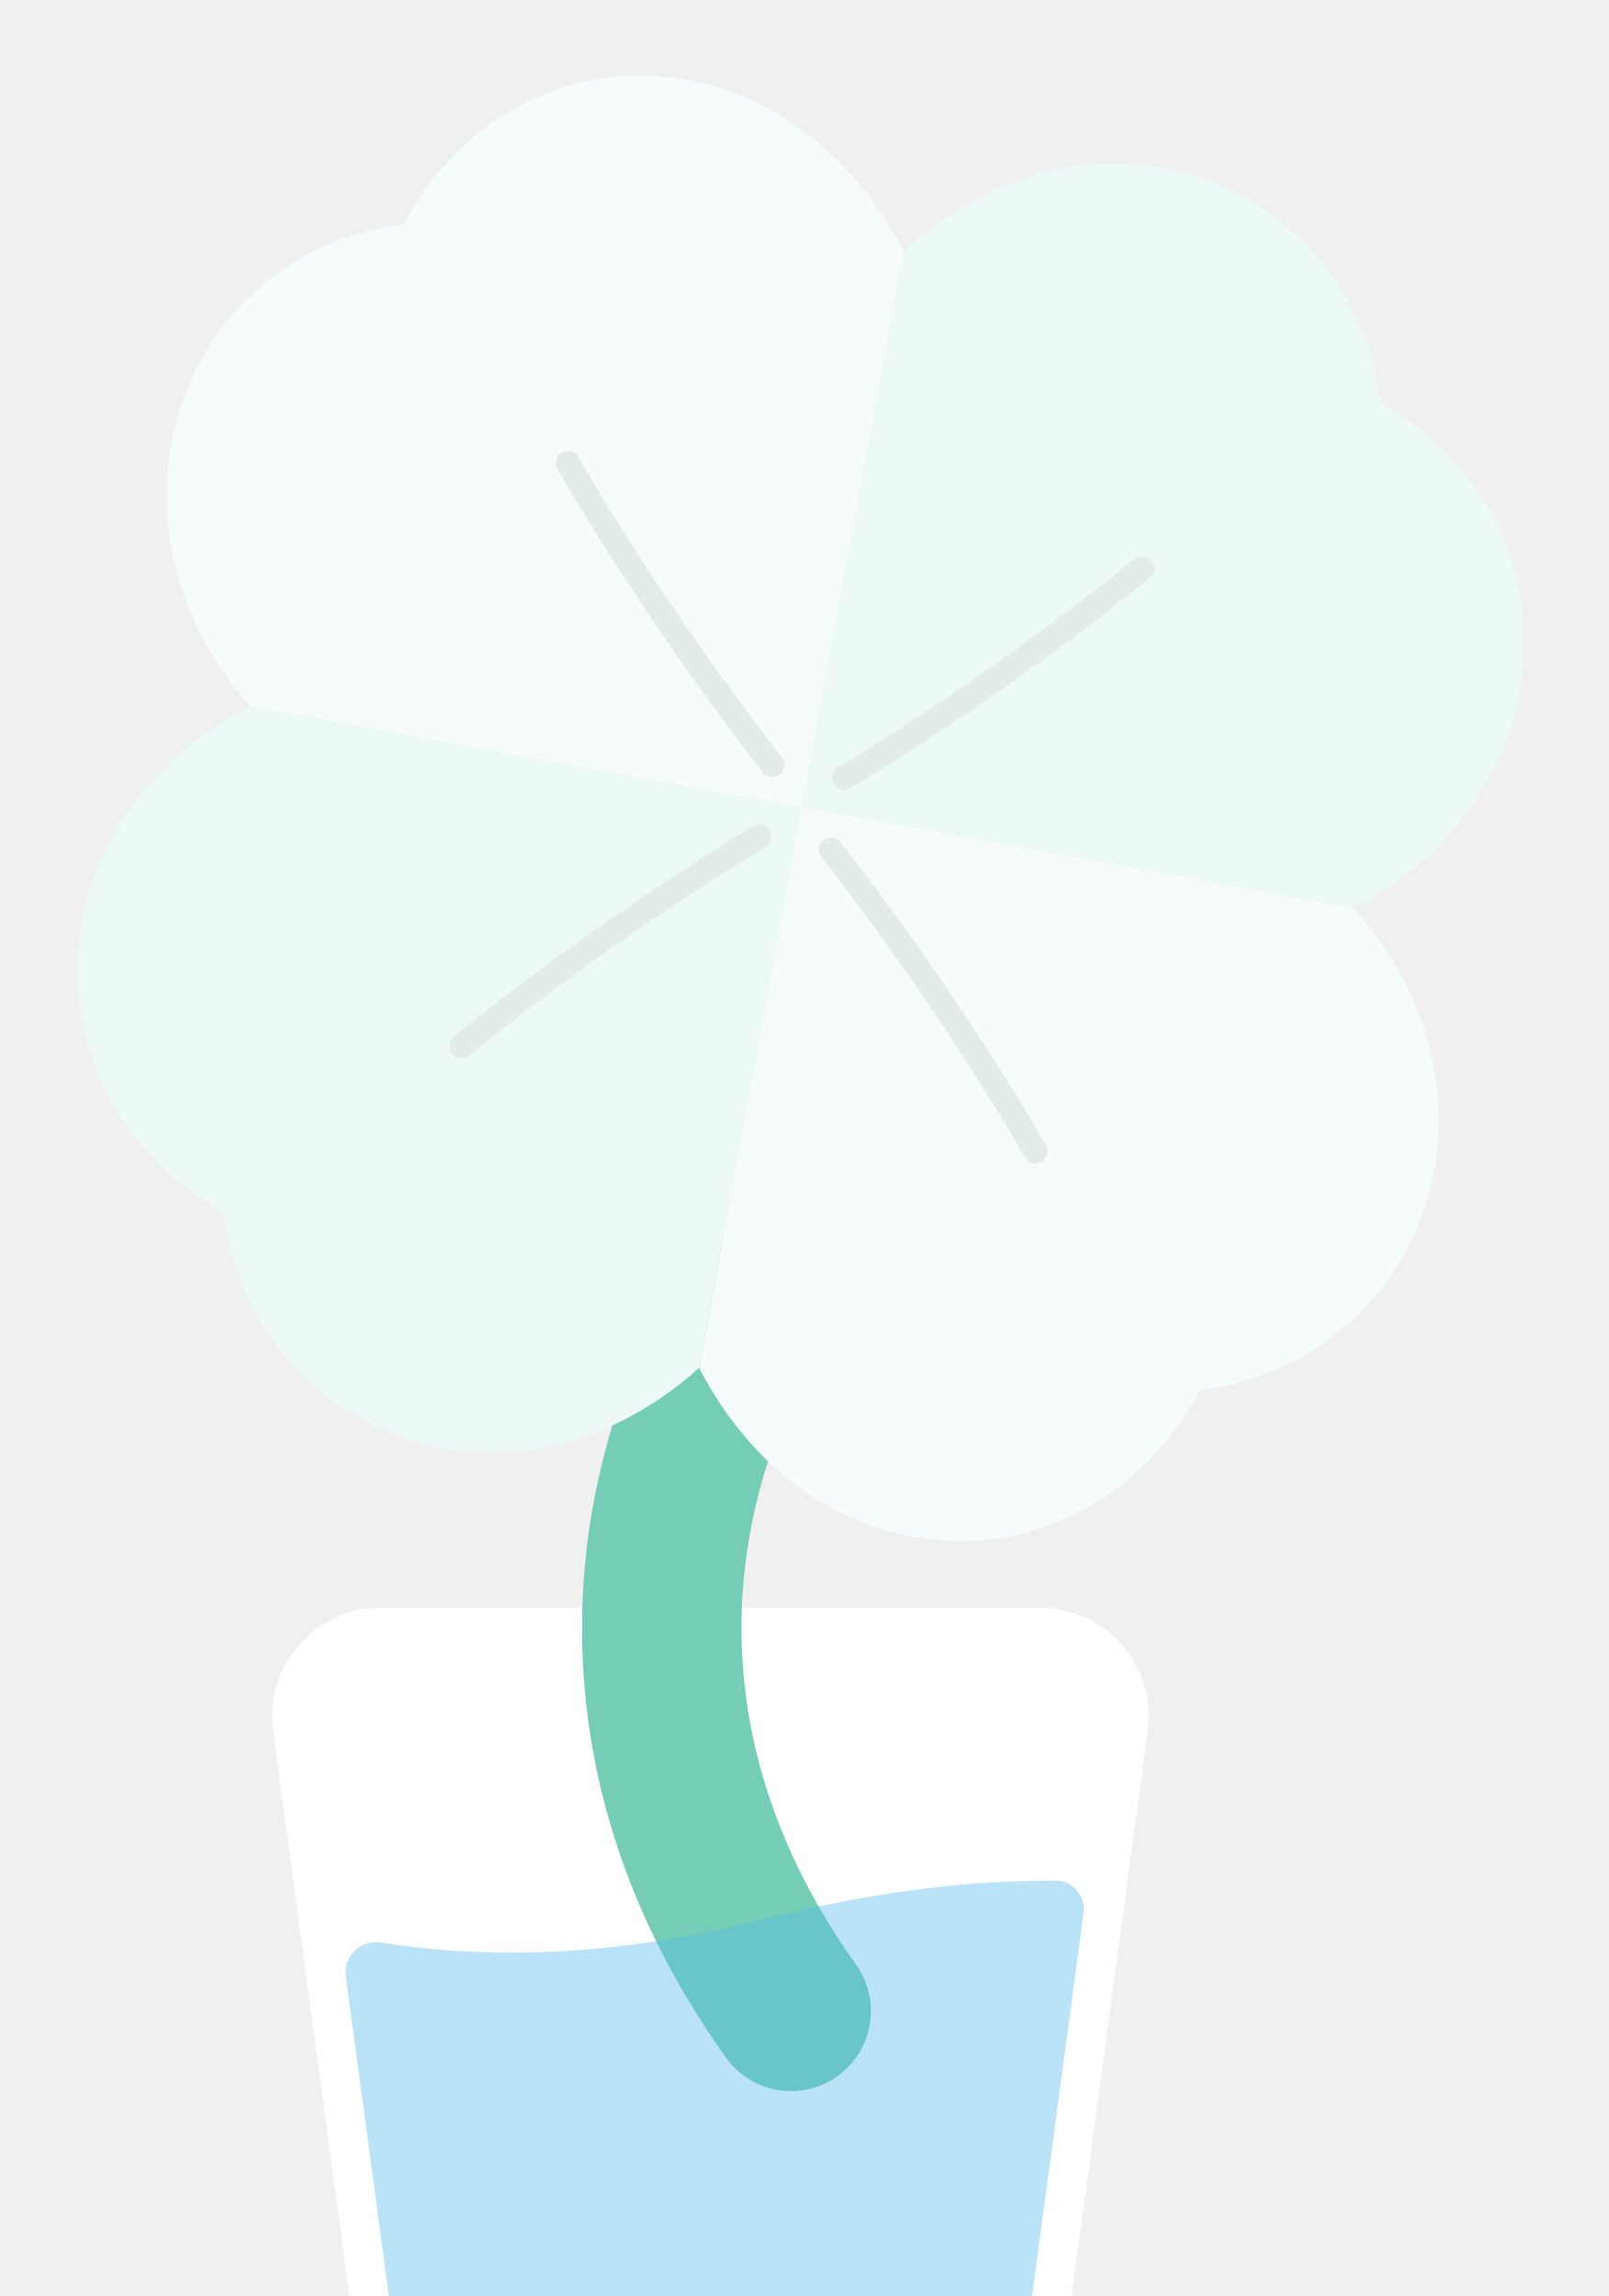
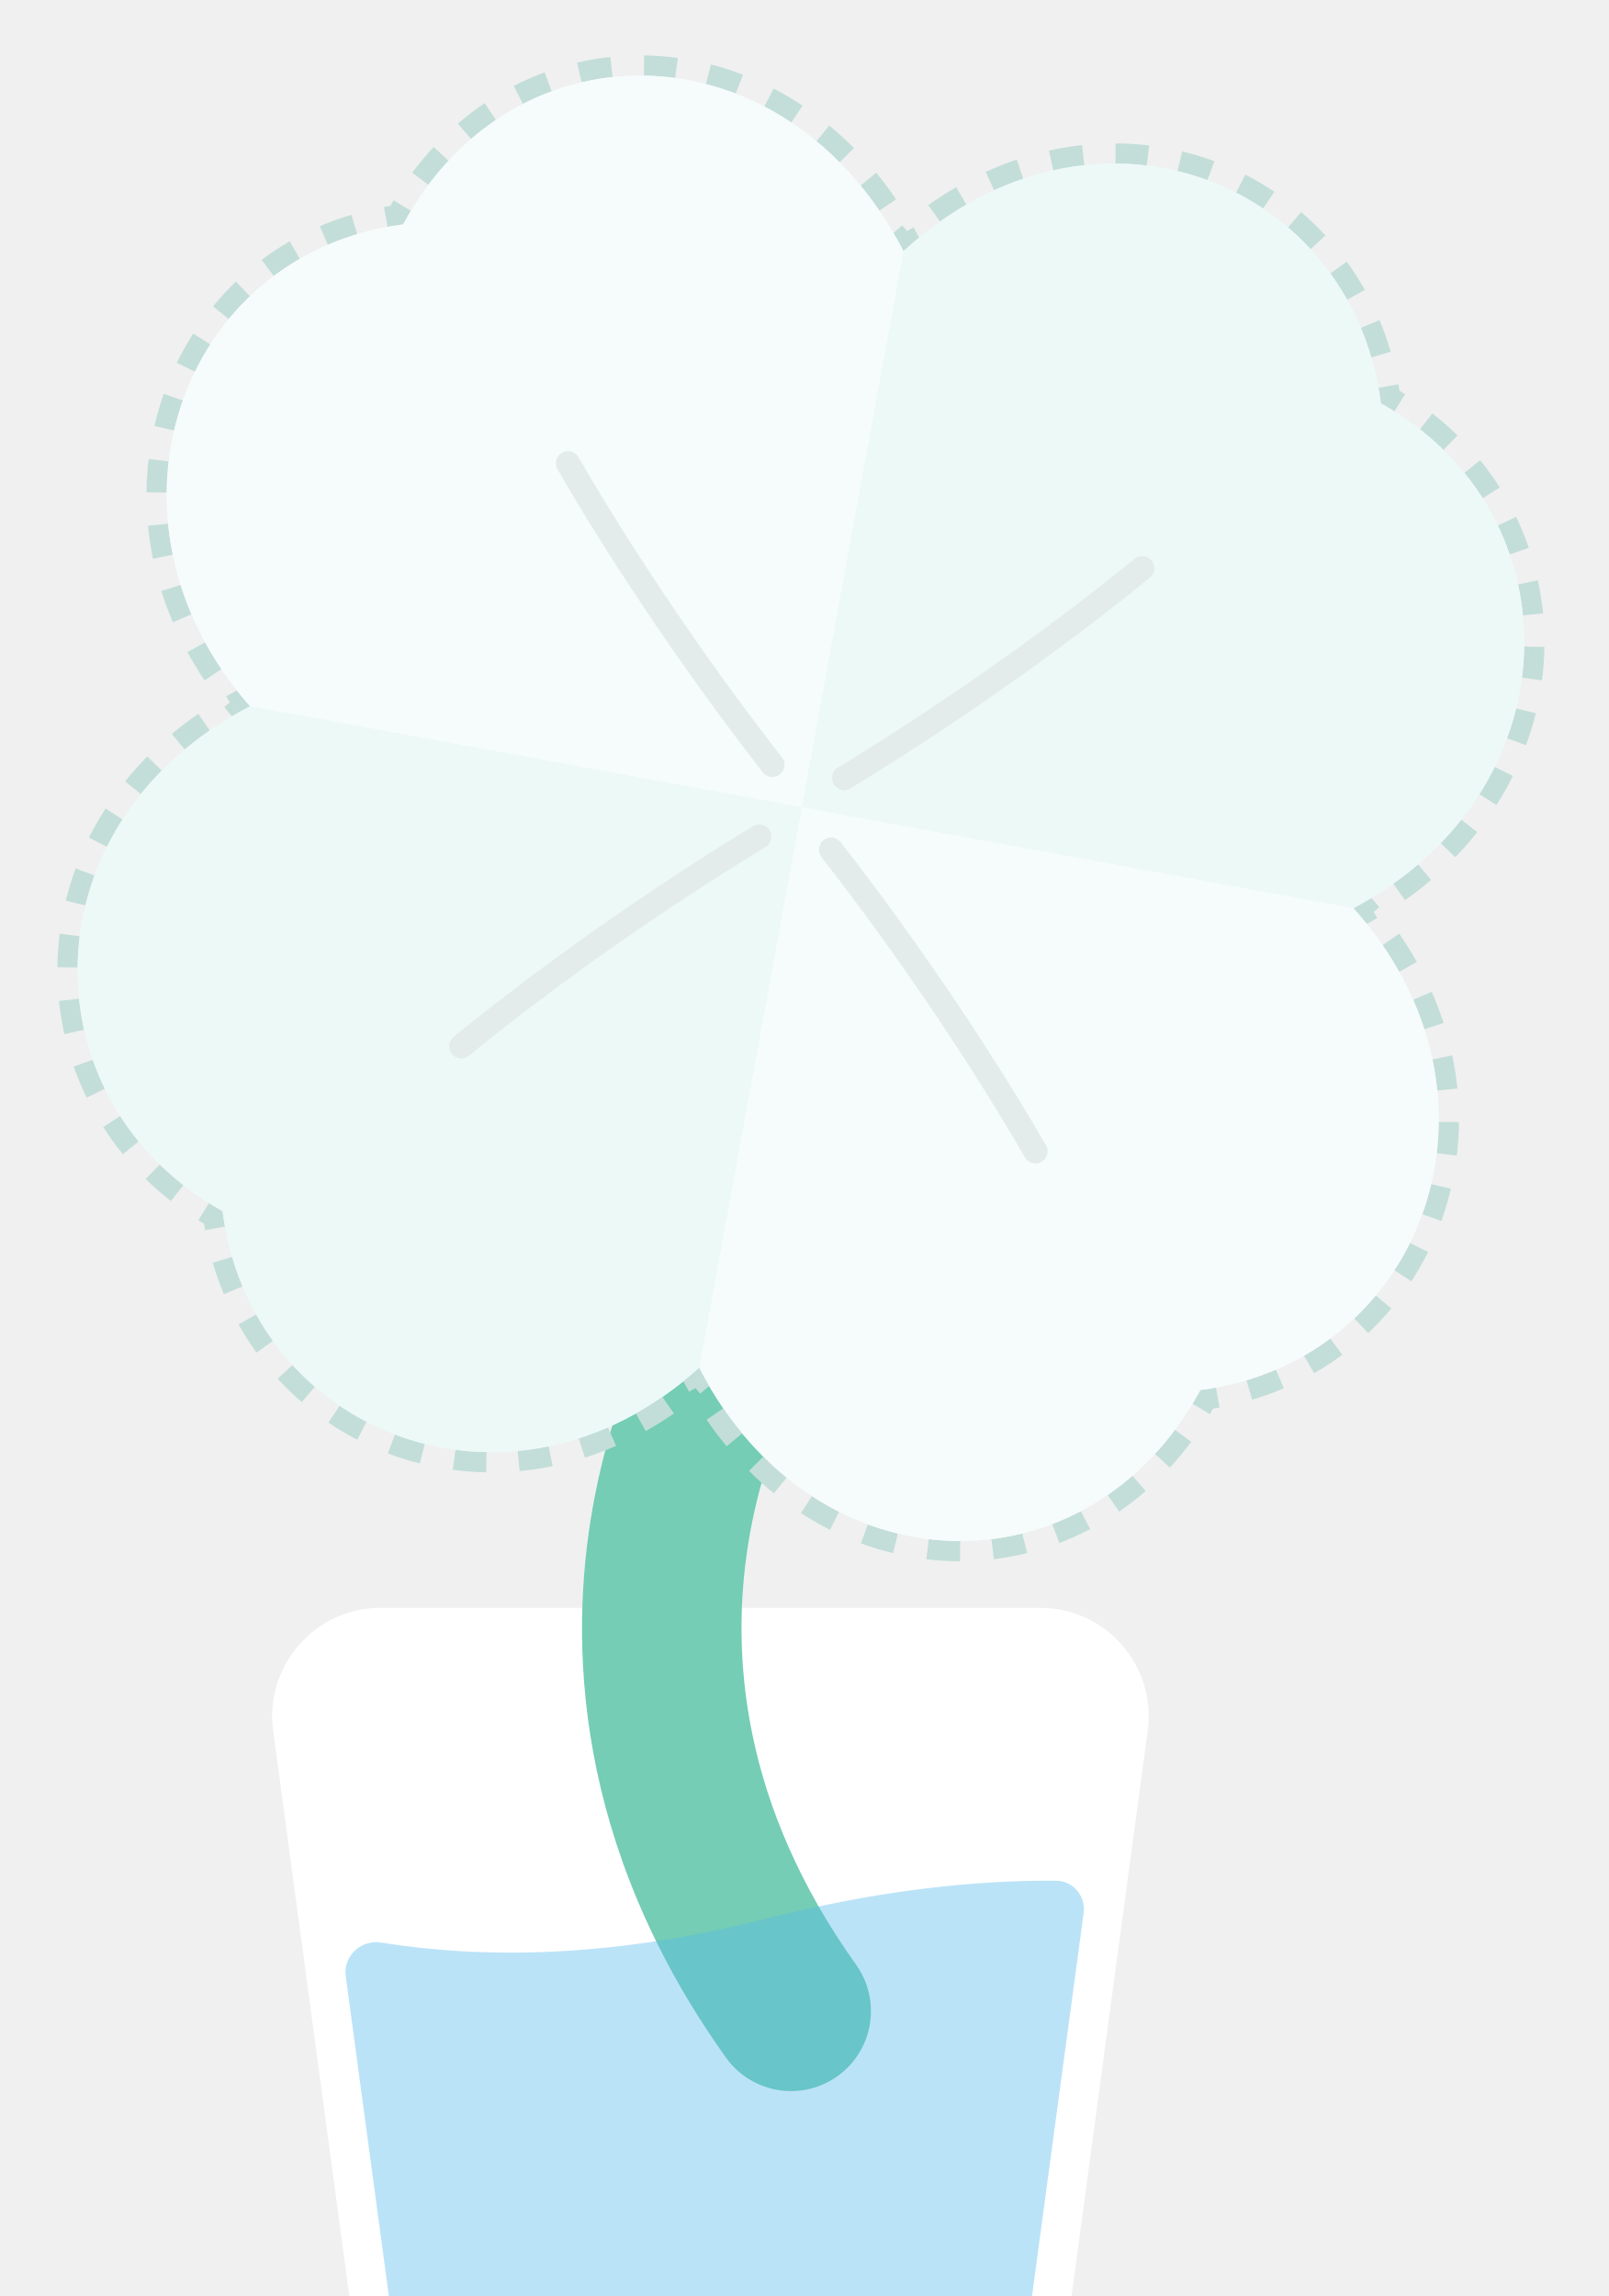
<svg xmlns="http://www.w3.org/2000/svg" width="199" height="284" viewBox="0 0 199 284" fill="none">
  <path d="M141.967 214.083C143.051 206.037 136.794 198.88 128.675 198.88H47.082C38.963 198.88 32.706 206.037 33.79 214.083L44.929 296.743C45.825 303.398 51.506 308.364 58.221 308.364H117.536C124.251 308.364 129.931 303.398 130.828 296.743L141.967 214.083Z" fill="white" />
  <path d="M95.471 258.369C98.171 259.033 101.139 258.563 103.585 256.816C108.034 253.643 109.062 247.462 105.889 243.013C77.749 203.582 100.046 169.027 101.013 167.581C104.017 163.044 102.815 156.904 98.296 153.872C93.776 150.84 87.666 152.006 84.617 156.511C84.282 156.997 76.475 168.673 73.315 186.48C70.402 202.889 70.888 228.017 89.794 254.505C91.221 256.508 93.259 257.813 95.484 258.361L95.471 258.369Z" fill="#74CDB4" />
+   <mask id="path-3-outside-1_44_6863" maskUnits="userSpaceOnUse" x="-3.39" y="-3.48" width="205.164" height="206.771" fill="black">
+     <rect fill="white" x="-3.39" y="-3.48" width="205.164" height="206.771" />
+     <path d="M111.759 31.064C97.361 3.204 63.717 2.202 49.862 27.763C22.269 31.315 10.52 64.145 30.932 87.365C3.072 101.763 3.083 136.168 27.531 149.807C31.083 177.401 63.153 190.152 86.484 169.195C100.881 197.055 134.626 197.5 148.481 171.939C176.075 168.387 188.37 135.658 167.411 112.338C194.712 97.848 195.259 63.545 170.812 49.895C167.261 22.301 135.191 9.55 111.759 31.064Z" />
+   </mask>
+   <path d="M111.759 31.064C97.361 3.204 63.717 2.202 49.862 27.763C22.269 31.315 10.52 64.145 30.932 87.365C3.072 101.763 3.083 136.168 27.531 149.807C31.083 177.401 63.153 190.152 86.484 169.195C100.881 197.055 134.626 197.5 148.481 171.939C176.075 168.387 188.37 135.658 167.411 112.338C194.712 97.848 195.259 63.545 170.812 49.895C167.261 22.301 135.191 9.55 111.759 31.064Z" fill="#EDF9F7" />
+   <path d="M111.759 31.064L112.604 31.985L111.399 33.092L110.648 31.638L111.759 31.064ZM49.862 27.763L50.962 28.359L50.657 28.921L50.022 29.003L49.862 27.763ZM30.932 87.365L31.871 86.539L32.927 87.741L31.506 88.475L30.932 87.365ZM27.531 149.807L28.14 148.716L28.69 149.023L28.771 149.648L27.531 149.807ZM86.484 169.195L85.648 168.265L86.852 167.184L87.594 168.621L86.484 169.195ZM148.481 171.939L147.382 171.343L147.687 170.781L148.321 170.699L148.481 171.939ZM167.411 112.338L166.482 113.173L165.412 111.983L166.825 111.233L167.411 112.338ZM170.812 49.895L170.203 50.986L169.653 50.679L169.573 50.054L170.812 49.895ZM111.759 31.064L110.913 30.144C111.409 29.689 111.909 29.248 112.412 28.823L113.219 29.777L114.026 30.731C113.549 31.135 113.075 31.553 112.604 31.985L111.759 31.064ZM116.27 27.409L115.547 26.39C116.654 25.604 117.775 24.884 118.907 24.229L119.533 25.311L120.16 26.392C119.096 27.009 118.039 27.687 116.993 28.429L116.27 27.409ZM122.968 23.535L122.449 22.398C123.683 21.835 124.925 21.344 126.17 20.924L126.57 22.108L126.97 23.292C125.806 23.685 124.644 24.145 123.487 24.672L122.968 23.535ZM130.293 21.067L130.022 19.847C131.344 19.553 132.666 19.336 133.981 19.193L134.116 20.435L134.251 21.678C133.028 21.811 131.797 22.013 130.565 22.288L130.293 21.067ZM137.98 20.234L137.986 18.984C139.335 18.991 140.673 19.075 141.992 19.234L141.843 20.475L141.693 21.716C140.469 21.568 139.227 21.49 137.974 21.484L137.98 20.234ZM145.653 21.16L145.946 19.945C147.253 20.259 148.536 20.649 149.789 21.111L149.357 22.284L148.924 23.457C147.763 23.029 146.573 22.667 145.361 22.375L145.653 21.16ZM152.902 23.835L153.47 22.722C154.664 23.33 155.822 24.009 156.936 24.755L156.241 25.794L155.546 26.833C154.514 26.142 153.441 25.513 152.335 24.949L152.902 23.835ZM159.325 28.133L160.138 27.183C161.152 28.052 162.118 28.983 163.03 29.974L162.111 30.82L161.191 31.667C160.346 30.749 159.451 29.887 158.512 29.082L159.325 28.133ZM164.56 33.818L165.573 33.085C166.351 34.16 167.073 35.289 167.732 36.469L166.641 37.079L165.55 37.689C164.938 36.594 164.269 35.547 163.547 34.55L164.56 33.818ZM168.335 40.562L169.488 40.08C169.997 41.296 170.444 42.556 170.826 43.857L169.626 44.208L168.427 44.56C168.071 43.348 167.655 42.175 167.182 41.044L168.335 40.562ZM170.515 47.975L171.745 47.753C171.864 48.405 171.966 49.066 172.052 49.735L170.812 49.895L169.573 50.054C169.492 49.427 169.396 48.809 169.285 48.198L170.515 47.975ZM170.812 49.895L171.422 48.803C172.01 49.132 172.584 49.472 173.144 49.823L172.48 50.882L171.817 51.941C171.292 51.612 170.754 51.294 170.203 50.986L170.812 49.895ZM175.641 53.101L176.413 52.117C177.477 52.952 178.48 53.832 179.419 54.752L178.545 55.645L177.67 56.538C176.796 55.682 175.863 54.863 174.87 54.084L175.641 53.101ZM181.147 58.501L182.118 57.713C182.968 58.76 183.748 59.845 184.458 60.963L183.403 61.633L182.347 62.303C181.689 61.267 180.966 60.26 180.177 59.289L181.147 58.501ZM185.278 65.01L186.405 64.468C186.987 65.679 187.495 66.917 187.927 68.177L186.745 68.583L185.563 68.989C185.162 67.821 184.692 66.674 184.152 65.552L185.278 65.01ZM187.784 72.302L189.005 72.037C189.289 73.343 189.497 74.665 189.628 75.996L188.384 76.118L187.14 76.24C187.018 75.005 186.826 73.779 186.562 72.568L187.784 72.302ZM188.541 79.977L189.791 79.997C189.769 81.328 189.671 82.661 189.498 83.99L188.258 83.828L187.019 83.667C187.18 82.431 187.27 81.192 187.291 79.956L188.541 79.977ZM187.545 87.626L188.759 87.925C188.442 89.211 188.053 90.487 187.59 91.748L186.417 91.318L185.243 90.887C185.674 89.713 186.036 88.524 186.331 87.327L187.545 87.626ZM184.893 94.866L186.013 95.421C185.427 96.604 184.773 97.767 184.051 98.904L182.996 98.234L181.941 97.564C182.616 96.501 183.226 95.415 183.772 94.312L184.893 94.866ZM180.762 101.38L181.743 102.155C180.928 103.186 180.052 104.189 179.114 105.16L178.215 104.291L177.316 103.422C178.197 102.511 179.019 101.571 179.781 100.605L180.762 101.38ZM175.404 106.931L176.216 107.882C175.222 108.73 174.174 109.546 173.071 110.326L172.349 109.305L171.628 108.285C172.669 107.549 173.657 106.779 174.593 105.981L175.404 106.931ZM169.107 111.393L169.738 112.472C169.17 112.804 168.589 113.127 167.997 113.442L167.411 112.338L166.825 111.233C167.387 110.935 167.937 110.628 168.475 110.314L169.107 111.393ZM167.411 112.338L168.341 111.502C168.792 112.003 169.227 112.509 169.649 113.019L168.685 113.815L167.721 114.611C167.322 114.128 166.909 113.649 166.482 113.173L167.411 112.338ZM171.021 116.906L172.051 116.197C172.822 117.315 173.527 118.449 174.169 119.595L173.079 120.206L171.988 120.817C171.384 119.739 170.72 118.671 169.992 117.615L171.021 116.906ZM174.809 123.674L175.953 123.171C176.499 124.414 176.974 125.666 177.38 126.922L176.191 127.306L175.001 127.691C174.621 126.515 174.176 125.343 173.664 124.177L174.809 123.674ZM177.189 131.052L178.412 130.794C178.692 132.12 178.897 133.445 179.031 134.765L177.787 134.891L176.543 135.016C176.419 133.785 176.227 132.548 175.966 131.31L177.189 131.052ZM177.966 138.767L179.216 138.778C179.204 140.128 179.118 141.467 178.959 142.789L177.717 142.639L176.476 142.49C176.624 141.26 176.705 140.014 176.716 138.756L177.966 138.767ZM177.038 146.462L178.255 146.75C177.945 148.061 177.562 149.348 177.109 150.606L175.933 150.182L174.757 149.758C175.178 148.59 175.534 147.393 175.822 146.174L177.038 146.462ZM174.411 153.752L175.53 154.307C174.933 155.511 174.266 156.679 173.534 157.805L172.486 157.123L171.439 156.441C172.118 155.397 172.736 154.314 173.291 153.196L174.411 153.752ZM170.182 160.245L171.142 161.045C170.285 162.075 169.364 163.056 168.384 163.983L167.525 163.075L166.666 162.167C167.574 161.308 168.427 160.399 169.222 159.445L170.182 160.245ZM164.552 165.569L165.297 166.573C164.227 167.367 163.102 168.104 161.927 168.777L161.305 167.693L160.684 166.608C161.774 165.984 162.816 165.301 163.807 164.566L164.552 165.569ZM157.828 169.421L158.319 170.571C157.101 171.091 155.84 171.547 154.537 171.935L154.18 170.737L153.823 169.539C155.035 169.178 156.208 168.754 157.338 168.272L157.828 169.421ZM150.405 171.64L150.63 172.869C149.975 172.989 149.312 173.092 148.64 173.179L148.481 171.939L148.321 170.699C148.95 170.618 149.569 170.522 150.181 170.41L150.405 171.64ZM148.481 171.939L149.58 172.534C149.258 173.129 148.925 173.709 148.582 174.277L147.512 173.63L146.442 172.984C146.765 172.45 147.078 171.903 147.382 171.343L148.481 171.939ZM145.347 176.85L146.349 177.598C145.535 178.689 144.679 179.718 143.785 180.685L142.867 179.837L141.949 178.989C142.782 178.086 143.583 177.124 144.346 176.103L145.347 176.85ZM140.082 182.542L140.902 183.485C139.878 184.376 138.816 185.197 137.723 185.947L137.016 184.916L136.309 183.886C137.323 183.19 138.309 182.427 139.262 181.598L140.082 182.542ZM133.69 186.923L134.272 188.03C133.073 188.66 131.847 189.213 130.599 189.688L130.154 188.52L129.708 187.352C130.863 186.912 131.998 186.4 133.109 185.817L133.69 186.923ZM126.451 189.68L126.751 190.893C125.442 191.218 124.118 191.461 122.784 191.624L122.633 190.383L122.482 189.142C123.715 188.992 124.94 188.767 126.15 188.467L126.451 189.68ZM118.759 190.618L118.759 191.868C117.418 191.868 116.074 191.787 114.735 191.626L114.885 190.385L115.034 189.144C116.275 189.293 117.518 189.368 118.759 189.368L118.759 190.618ZM111.064 189.691L110.769 190.906C109.474 190.591 108.189 190.198 106.92 189.728L107.355 188.556L107.789 187.384C108.967 187.82 110.159 188.184 111.36 188.477L111.064 189.691ZM103.798 187.003L103.234 188.118C102.05 187.52 100.887 186.85 99.75 186.108L100.433 185.061L101.116 184.014C102.177 184.706 103.26 185.33 104.362 185.887L103.798 187.003ZM97.302 182.774L96.513 183.743C95.49 182.91 94.496 182.014 93.534 181.054L94.417 180.169L95.299 179.284C96.203 180.185 97.135 181.025 98.091 181.804L97.302 182.774ZM91.808 177.303L90.845 178.1C90.009 177.089 89.205 176.024 88.437 174.903L89.468 174.196L90.499 173.489C91.225 174.549 91.984 175.554 92.771 176.506L91.808 177.303ZM87.414 170.91L86.327 171.528C86.001 170.954 85.682 170.367 85.373 169.769L86.484 169.195L87.594 168.621C87.888 169.19 88.19 169.747 88.5 170.292L87.414 170.91ZM86.484 169.195L87.319 170.125C86.82 170.573 86.316 171.007 85.809 171.426L85.013 170.462L84.217 169.498C84.697 169.102 85.174 168.691 85.648 168.265L86.484 169.195ZM81.94 172.787L82.649 173.816C81.535 174.584 80.407 175.286 79.268 175.924L78.657 174.834L78.046 173.744C79.117 173.144 80.179 172.482 81.23 171.757L81.94 172.787ZM75.207 176.553L75.708 177.698C74.469 178.241 73.223 178.711 71.972 179.112L71.591 177.921L71.21 176.731C72.378 176.357 73.544 175.917 74.705 175.408L75.207 176.553ZM67.862 178.901L68.114 180.125C66.792 180.398 65.471 180.595 64.156 180.718L64.04 179.473L63.923 178.229C65.147 178.114 66.377 177.931 67.609 177.677L67.862 178.901ZM60.183 179.618L60.159 180.868C58.815 180.843 57.484 180.741 56.169 180.566L56.334 179.327L56.499 178.088C57.72 178.251 58.957 178.345 60.206 178.368L60.183 179.618ZM52.542 178.599L52.236 179.811C50.936 179.483 49.661 179.081 48.416 178.609L48.859 177.44L49.303 176.271C50.458 176.71 51.641 177.083 52.847 177.387L52.542 178.599ZM45.336 175.863L44.76 176.972C43.574 176.357 42.424 175.672 41.318 174.922L42.019 173.887L42.72 172.852C43.746 173.548 44.812 174.183 45.912 174.754L45.336 175.863ZM38.956 171.538L38.138 172.484C37.131 171.613 36.171 170.681 35.265 169.69L36.188 168.846L37.11 168.003C37.95 168.921 38.84 169.785 39.773 170.592L38.956 171.538ZM33.753 165.85L32.738 166.58C31.965 165.506 31.247 164.379 30.591 163.202L31.683 162.593L32.775 161.985C33.384 163.077 34.05 164.123 34.767 165.12L33.753 165.85ZM29.998 159.118L28.844 159.599C28.338 158.384 27.893 157.127 27.513 155.83L28.713 155.479L29.913 155.128C30.267 156.337 30.681 157.507 31.152 158.637L29.998 159.118ZM27.827 151.722L26.597 151.944C26.479 151.294 26.377 150.634 26.291 149.967L27.531 149.807L28.771 149.648C28.851 150.273 28.947 150.89 29.057 151.499L27.827 151.722ZM27.531 149.807L26.922 150.899C26.332 150.57 25.756 150.229 25.194 149.877L25.857 148.817L26.52 147.758C27.047 148.088 27.587 148.407 28.14 148.716L27.531 149.807ZM22.683 146.593L21.912 147.578C20.844 146.742 19.837 145.861 18.892 144.939L19.765 144.045L20.637 143.15C21.517 144.008 22.456 144.829 23.453 145.609L22.683 146.593ZM17.145 141.186L16.177 141.977C15.321 140.93 14.534 139.844 13.816 138.726L14.868 138.051L15.92 137.376C16.586 138.414 17.317 139.422 18.112 140.395L17.145 141.186ZM12.968 134.673L11.844 135.221C11.253 134.01 10.736 132.771 10.293 131.51L11.473 131.096L12.652 130.682C13.063 131.852 13.542 133.001 14.091 134.124L12.968 134.673ZM10.405 127.371L9.186 127.644C8.892 126.335 8.675 125.01 8.535 123.676L9.778 123.546L11.021 123.415C11.151 124.653 11.352 125.882 11.625 127.097L10.405 127.371ZM9.597 119.674L8.347 119.66C8.362 118.324 8.454 116.985 8.623 115.65L9.863 115.807L11.103 115.964C10.946 117.204 10.861 118.447 10.847 119.688L9.597 119.674ZM10.569 111.995L9.354 111.698C9.67 110.406 10.061 109.123 10.526 107.857L11.699 108.289L12.873 108.72C12.44 109.898 12.076 111.09 11.783 112.292L10.569 111.995ZM13.237 104.731L12.118 104.173C12.71 102.987 13.372 101.822 14.105 100.684L15.156 101.36L16.207 102.036C15.524 103.099 14.906 104.185 14.355 105.29L13.237 104.731ZM17.419 98.219L16.445 97.436C17.27 96.409 18.159 95.41 19.111 94.444L20.001 95.321L20.892 96.199C19.998 97.105 19.166 98.041 18.394 99.002L17.419 98.219ZM22.85 92.701L22.048 91.741C23.054 90.901 24.116 90.094 25.233 89.323L25.943 90.352L26.653 91.38C25.598 92.108 24.597 92.869 23.651 93.66L22.85 92.701ZM29.22 88.294L28.601 87.209C29.174 86.882 29.76 86.563 30.358 86.254L30.932 87.365L31.506 88.475C30.938 88.769 30.382 89.07 29.839 89.38L29.22 88.294ZM30.932 87.365L29.993 88.19C29.55 87.686 29.121 87.177 28.707 86.664L29.68 85.879L30.652 85.093C31.044 85.579 31.451 86.061 31.871 86.539L30.932 87.365ZM27.386 82.771L26.348 83.469C25.594 82.347 24.904 81.21 24.276 80.061L25.373 79.461L26.47 78.862C27.061 79.944 27.711 81.015 28.423 82.074L27.386 82.771ZM23.684 75.988L22.535 76.48C22.004 75.237 21.541 73.987 21.147 72.731L22.339 72.356L23.532 71.981C23.901 73.157 24.335 74.33 24.834 75.496L23.684 75.988ZM21.369 68.615L20.145 68.867C19.874 67.546 19.675 66.225 19.547 64.91L20.791 64.788L22.035 64.667C22.155 65.895 22.341 67.129 22.594 68.364L21.369 68.615ZM20.62 60.925L19.37 60.913C19.383 59.569 19.469 58.236 19.625 56.919L20.866 57.066L22.108 57.213C21.962 58.44 21.882 59.683 21.87 60.937L20.62 60.925ZM21.532 53.255L20.315 52.971C20.619 51.664 20.994 50.38 21.439 49.125L22.617 49.542L23.795 49.959C23.382 51.126 23.033 52.321 22.75 53.538L21.532 53.255ZM24.113 45.976L22.99 45.428C23.578 44.224 24.234 43.055 24.956 41.929L26.008 42.604L27.06 43.279C26.391 44.323 25.782 45.407 25.236 46.525L24.113 45.976ZM28.283 39.477L27.318 38.683C28.166 37.651 29.077 36.667 30.049 35.737L30.913 36.641L31.777 37.544C30.878 38.404 30.035 39.315 29.249 40.271L28.283 39.477ZM33.862 34.139L33.113 33.139C34.176 32.342 35.294 31.603 36.465 30.928L37.089 32.011L37.714 33.093C36.63 33.718 35.596 34.402 34.612 35.14L33.862 34.139ZM40.55 30.279L40.057 29.13C41.269 28.61 42.526 28.154 43.826 27.765L44.184 28.963L44.542 30.16C43.333 30.522 42.166 30.946 41.042 31.428L40.55 30.279ZM47.945 28.062L47.72 26.832C48.372 26.713 49.033 26.61 49.703 26.524L49.862 27.763L50.022 29.003C49.396 29.084 48.778 29.18 48.169 29.291L47.945 28.062ZM49.862 27.763L48.764 27.168C49.086 26.574 49.418 25.993 49.761 25.426L50.83 26.073L51.9 26.72C51.578 27.253 51.265 27.799 50.962 28.359L49.862 27.763ZM52.996 22.858L51.995 22.109C52.811 21.019 53.668 19.992 54.563 19.028L55.479 19.878L56.395 20.729C55.561 21.628 54.76 22.587 53.996 23.607L52.996 22.858ZM58.271 17.186L57.455 16.239C58.484 15.353 59.55 14.539 60.647 13.796L61.347 14.832L62.048 15.867C61.031 16.555 60.043 17.31 59.087 18.134L58.271 17.186ZM64.685 12.853L64.114 11.741C65.318 11.122 66.55 10.581 67.803 10.12L68.235 11.293L68.667 12.466C67.509 12.892 66.371 13.392 65.257 13.964L64.685 12.853ZM71.948 10.179L71.663 8.962C72.975 8.655 74.302 8.43 75.638 8.286L75.771 9.529L75.905 10.772C74.67 10.905 73.445 11.113 72.233 11.396L71.948 10.179ZM79.644 9.352L79.663 8.102C81.002 8.122 82.343 8.223 83.68 8.405L83.511 9.643L83.343 10.882C82.105 10.714 80.864 10.62 79.626 10.602L79.644 9.352ZM87.318 10.393L87.631 9.182C88.919 9.515 90.196 9.925 91.458 10.411L91.008 11.578L90.558 12.744C89.386 12.292 88.2 11.912 87.005 11.603L87.318 10.393ZM94.542 13.173L95.119 12.064C96.293 12.675 97.448 13.356 98.576 14.108L97.884 15.148L97.191 16.189C96.136 15.487 95.06 14.851 93.965 14.282L94.542 13.173ZM100.992 17.46L101.788 16.497C102.803 17.335 103.79 18.237 104.745 19.2L103.858 20.08L102.97 20.96C102.072 20.055 101.146 19.209 100.195 18.423L100.992 17.46ZM106.452 22.956L107.418 22.162C108.249 23.174 109.049 24.24 109.814 25.36L108.782 26.065L107.75 26.77C107.026 25.71 106.27 24.703 105.486 23.749L106.452 22.956ZM110.83 29.351L111.917 28.733C112.243 29.307 112.56 29.893 112.869 30.491L111.759 31.064L110.648 31.638C110.354 31.07 110.053 30.513 109.743 29.968L110.83 29.351ZM111.759 31.064L113.449 32.906L111.04 35.119L109.538 32.212L111.759 31.064ZM49.862 27.763L52.06 28.955L51.451 30.079L50.182 30.243L49.862 27.763ZM30.932 87.365L32.81 85.714L34.922 88.117L32.08 89.585L30.932 87.365ZM27.531 149.807L28.749 147.624L29.849 148.238L30.01 149.488L27.531 149.807ZM86.484 169.195L84.813 167.335L87.219 165.173L88.704 168.047L86.484 169.195ZM148.481 171.939L146.283 170.747L146.893 169.623L148.162 169.459L148.481 171.939ZM167.411 112.338L165.552 114.009L163.413 111.629L166.239 110.129L167.411 112.338ZM170.812 49.895L169.594 52.078L168.494 51.463L168.333 50.214L170.812 49.895ZM111.759 31.064L110.068 29.223C110.576 28.757 111.088 28.305 111.605 27.868L113.219 29.777L114.834 31.686C114.37 32.078 113.908 32.485 113.449 32.906L111.759 31.064ZM116.27 27.409L114.824 25.37C115.962 24.563 117.115 23.822 118.28 23.147L119.533 25.311L120.787 27.474C119.756 28.071 118.731 28.729 117.716 29.448L116.27 27.409ZM122.968 23.535L121.93 21.261C123.203 20.68 124.484 20.174 125.77 19.739L126.57 22.108L127.37 24.477C126.246 24.856 125.124 25.299 124.006 25.81L122.968 23.535ZM130.293 21.067L129.751 18.627C131.118 18.323 132.484 18.098 133.846 17.95L134.116 20.435L134.386 22.921C133.209 23.049 132.024 23.244 130.836 23.508L130.293 21.067ZM137.98 20.234L137.992 17.734C139.389 17.741 140.774 17.828 142.142 17.992L141.843 20.475L141.544 22.957C140.367 22.815 139.174 22.74 137.968 22.734L137.98 20.234ZM145.653 21.16L146.238 18.729C147.593 19.055 148.923 19.46 150.222 19.939L149.357 22.284L148.491 24.63C147.376 24.218 146.233 23.871 145.068 23.59L145.653 21.16ZM152.902 23.835L154.038 21.608C155.276 22.239 156.476 22.943 157.631 23.716L156.241 25.794L154.851 27.872C153.86 27.208 152.83 26.604 151.767 26.063L152.902 23.835ZM159.325 28.133L160.951 26.234C162.002 27.134 163.004 28.1 163.95 29.127L162.111 30.82L160.272 32.514C159.46 31.632 158.601 30.804 157.699 30.032L159.325 28.133ZM164.56 33.818L166.586 32.352C167.392 33.467 168.14 34.637 168.823 35.858L166.641 37.079L164.459 38.299C163.871 37.247 163.228 36.241 162.535 35.283L164.56 33.818ZM168.335 40.562L170.642 39.597C171.168 40.857 171.631 42.16 172.025 43.505L169.626 44.208L167.227 44.912C166.885 43.744 166.483 42.614 166.028 41.526L168.335 40.562ZM170.515 47.975L172.975 47.53C173.097 48.203 173.203 48.886 173.292 49.576L170.812 49.895L168.333 50.214C168.255 49.608 168.162 49.01 168.056 48.421L170.515 47.975ZM170.812 49.895L172.031 47.712C172.637 48.05 173.23 48.401 173.808 48.764L172.48 50.882L171.153 53C170.646 52.683 170.127 52.375 169.594 52.078L170.812 49.895ZM175.641 53.101L177.184 51.133C178.285 51.996 179.322 52.907 180.294 53.859L178.545 55.645L176.795 57.431C175.954 56.608 175.056 55.818 174.099 55.068L175.641 53.101ZM181.147 58.501L183.088 56.925C183.969 58.01 184.777 59.135 185.513 60.293L183.403 61.633L181.292 62.974C180.66 61.978 179.965 61.011 179.206 60.077L181.147 58.501ZM185.278 65.01L187.531 63.926C188.135 65.181 188.661 66.465 189.11 67.771L186.745 68.583L184.381 69.395C183.996 68.273 183.544 67.171 183.025 66.094L185.278 65.01ZM187.784 72.302L190.227 71.772C190.521 73.125 190.736 74.495 190.872 75.873L188.384 76.118L185.896 76.363C185.779 75.176 185.594 73.997 185.341 72.833L187.784 72.302ZM188.541 79.977L191.04 80.018C191.018 81.396 190.917 82.776 190.737 84.151L188.258 83.828L185.779 83.505C185.934 82.316 186.021 81.124 186.041 79.935L188.541 79.977ZM187.545 87.626L189.972 88.223C189.645 89.554 189.242 90.875 188.764 92.178L186.417 91.318L184.07 90.457C184.485 89.326 184.834 88.181 185.117 87.028L187.545 87.626ZM184.893 94.866L187.133 95.975C186.528 97.198 185.852 98.399 185.107 99.574L182.996 98.234L180.886 96.894C181.537 95.868 182.125 94.821 182.652 93.757L184.893 94.866ZM180.762 101.38L182.724 102.93C181.883 103.994 180.979 105.028 180.012 106.029L178.215 104.291L176.418 102.553C177.27 101.672 178.064 100.763 178.801 99.831L180.762 101.38ZM175.404 106.931L177.028 108.832C176.005 109.706 174.926 110.545 173.793 111.347L172.349 109.305L170.906 107.264C171.917 106.55 172.875 105.804 173.781 105.03L175.404 106.931ZM169.107 111.393L170.369 113.551C169.786 113.892 169.191 114.224 168.583 114.546L167.411 112.338L166.239 110.129C166.786 109.839 167.321 109.541 167.844 109.235L169.107 111.393ZM167.411 112.338L169.271 110.666C169.733 111.181 170.18 111.7 170.612 112.223L168.685 113.815L166.757 115.407C166.37 114.938 165.968 114.472 165.552 114.009L167.411 112.338ZM171.021 116.906L173.08 115.488C173.873 116.638 174.599 117.804 175.26 118.984L173.079 120.206L170.898 121.428C170.313 120.385 169.669 119.349 168.963 118.325L171.021 116.906ZM174.809 123.674L177.098 122.669C177.661 123.95 178.151 125.241 178.569 126.538L176.191 127.306L173.812 128.075C173.445 126.94 173.015 125.807 172.52 124.679L174.809 123.674ZM177.189 131.052L179.635 130.536C179.924 131.905 180.137 133.275 180.274 134.64L177.787 134.891L175.3 135.142C175.18 133.955 174.995 132.763 174.743 131.569L177.189 131.052ZM177.966 138.767L180.466 138.789C180.454 140.185 180.364 141.57 180.2 142.938L177.717 142.639L175.235 142.341C175.378 141.157 175.456 139.956 175.466 138.745L177.966 138.767ZM177.038 146.462L179.471 147.037C179.151 148.394 178.754 149.727 178.285 151.029L175.933 150.182L173.581 149.335C173.986 148.211 174.328 147.06 174.605 145.887L177.038 146.462ZM174.411 153.752L176.65 154.863C176.031 156.11 175.34 157.32 174.581 158.486L172.486 157.123L170.391 155.759C171.044 154.756 171.638 153.715 172.171 152.64L174.411 153.752ZM170.182 160.245L172.103 161.845C171.214 162.913 170.259 163.93 169.243 164.891L167.525 163.075L165.807 161.259C166.679 160.434 167.498 159.561 168.261 158.645L170.182 160.245ZM164.552 165.569L166.042 167.577C164.932 168.4 163.767 169.164 162.548 169.862L161.305 167.693L160.063 165.523C161.11 164.924 162.11 164.268 163.062 163.562L164.552 165.569ZM157.828 169.421L158.809 171.721C157.548 172.259 156.242 172.731 154.894 173.133L154.18 170.737L153.466 168.341C154.633 167.993 155.761 167.585 156.848 167.122L157.828 169.421ZM150.405 171.64L150.854 174.099C150.178 174.223 149.493 174.329 148.8 174.418L148.481 171.939L148.162 169.459C148.768 169.381 149.367 169.288 149.956 169.18L150.405 171.64ZM148.481 171.939L150.679 173.13C150.347 173.741 150.005 174.339 149.652 174.923L147.512 173.63L145.372 172.338C145.685 171.821 145.988 171.291 146.283 170.747L148.481 171.939ZM145.347 176.85L147.35 178.346C146.51 179.471 145.627 180.534 144.704 181.533L142.867 179.837L141.03 178.141C141.834 177.27 142.607 176.342 143.344 175.355L145.347 176.85ZM140.082 182.542L141.722 184.429C140.662 185.35 139.563 186.2 138.431 186.977L137.016 184.916L135.601 182.855C136.576 182.186 137.524 181.453 138.442 180.655L140.082 182.542ZM133.69 186.923L134.854 189.136C133.611 189.789 132.338 190.363 131.044 190.856L130.154 188.52L129.263 186.184C130.371 185.762 131.461 185.271 132.527 184.71L133.69 186.923ZM126.451 189.68L127.052 192.107C125.694 192.443 124.319 192.696 122.935 192.864L122.633 190.383L122.331 187.901C123.513 187.757 124.688 187.541 125.849 187.253L126.451 189.68ZM118.759 190.618L118.759 193.118C117.368 193.118 115.974 193.034 114.585 192.867L114.885 190.385L115.184 187.903C116.375 188.046 117.568 188.118 118.759 188.118L118.759 190.618ZM111.064 189.691L110.473 192.12C109.131 191.794 107.8 191.387 106.486 190.9L107.355 188.556L108.223 186.212C109.356 186.631 110.502 186.981 111.655 187.262L111.064 189.691ZM103.798 187.003L102.67 189.234C101.445 188.615 100.242 187.922 99.067 187.155L100.433 185.061L101.799 182.967C102.821 183.634 103.865 184.236 104.926 184.772L103.798 187.003ZM97.302 182.774L95.724 184.712C94.668 183.853 93.643 182.928 92.651 181.939L94.417 180.169L96.182 178.399C97.056 179.271 97.957 180.083 98.881 180.835L97.302 182.774ZM91.808 177.303L89.882 178.896C89.022 177.857 88.195 176.761 87.406 175.61L89.468 174.196L91.529 172.782C92.235 173.811 92.971 174.787 93.734 175.709L91.808 177.303ZM87.414 170.91L85.241 172.146C84.906 171.557 84.58 170.956 84.263 170.343L86.484 169.195L88.704 168.047C88.991 168.602 89.285 169.144 89.587 169.674L87.414 170.91ZM86.484 169.195L88.154 171.055C87.642 171.515 87.126 171.96 86.605 172.39L85.013 170.462L83.421 168.535C83.888 168.149 84.352 167.749 84.813 167.335L86.484 169.195ZM81.94 172.787L83.359 174.845C82.213 175.635 81.052 176.358 79.879 177.015L78.657 174.834L77.435 172.653C78.471 172.072 79.501 171.431 80.521 170.728L81.94 172.787ZM75.207 176.553L76.21 178.843C74.932 179.403 73.645 179.889 72.354 180.302L71.591 177.921L70.829 175.54C71.956 175.18 73.082 174.755 74.203 174.263L75.207 176.553ZM67.862 178.901L68.367 181.35C67 181.631 65.634 181.835 64.273 181.962L64.04 179.473L63.807 176.984C64.985 176.874 66.169 176.698 67.357 176.453L67.862 178.901ZM60.183 179.618L60.136 182.118C58.745 182.092 57.365 181.987 56.004 181.805L56.334 179.327L56.664 176.849C57.838 177.005 59.028 177.096 60.23 177.118L60.183 179.618ZM52.542 178.599L51.93 181.023C50.584 180.683 49.262 180.267 47.972 179.777L48.859 177.44L49.746 175.103C50.857 175.524 51.994 175.882 53.153 176.175L52.542 178.599ZM45.336 175.863L44.184 178.082C42.955 177.444 41.764 176.734 40.616 175.957L42.019 173.887L43.422 171.818C44.407 172.486 45.431 173.096 46.488 173.644L45.336 175.863ZM38.956 171.538L37.321 173.429C36.277 172.527 35.282 171.561 34.343 170.534L36.188 168.846L38.032 167.159C38.839 168.042 39.694 168.872 40.59 169.647L38.956 171.538ZM33.753 165.85L31.724 167.311C30.922 166.197 30.179 165.029 29.5 163.81L31.683 162.593L33.867 161.376C34.452 162.427 35.092 163.432 35.782 164.389L33.753 165.85ZM29.998 159.118L27.691 160.08C27.167 158.823 26.706 157.523 26.314 156.182L28.713 155.479L31.112 154.777C31.453 155.942 31.853 157.069 32.306 158.156L29.998 159.118ZM27.827 151.722L25.367 152.167C25.245 151.495 25.14 150.815 25.051 150.127L27.531 149.807L30.01 149.488C30.088 150.093 30.181 150.689 30.287 151.276L27.827 151.722ZM27.531 149.807L26.313 151.991C25.705 151.651 25.111 151.3 24.53 150.937L25.857 148.817L27.183 146.698C27.692 147.017 28.214 147.326 28.749 147.624L27.531 149.807ZM22.683 146.593L21.142 148.563C20.038 147.699 18.997 146.788 18.019 145.834L19.765 144.045L21.51 142.255C22.357 143.081 23.261 143.872 24.223 144.624L22.683 146.593ZM17.145 141.186L15.209 142.768C14.323 141.684 13.508 140.56 12.764 139.401L14.868 138.051L16.972 136.701C17.612 137.699 18.315 138.668 19.08 139.604L17.145 141.186ZM12.968 134.673L10.721 135.77C10.108 134.514 9.572 133.23 9.114 131.924L11.473 131.096L13.832 130.268C14.226 131.392 14.687 132.496 15.214 133.576L12.968 134.673ZM10.405 127.371L7.966 127.918C7.662 126.561 7.437 125.188 7.292 123.806L9.778 123.546L12.264 123.285C12.389 124.474 12.583 125.656 12.845 126.823L10.405 127.371ZM9.597 119.674L7.098 119.646C7.113 118.262 7.208 116.875 7.383 115.493L9.863 115.807L12.343 116.121C12.192 117.314 12.111 118.509 12.097 119.702L9.597 119.674ZM10.569 111.995L8.14 111.401C8.467 110.063 8.871 108.736 9.353 107.426L11.699 108.289L14.046 109.151C13.629 110.285 13.28 111.433 12.997 112.588L10.569 111.995ZM13.237 104.731L11 103.614C11.612 102.388 12.296 101.184 13.053 100.008L15.156 101.36L17.259 102.712C16.599 103.737 16.005 104.784 15.473 105.848L13.237 104.731ZM17.419 98.219L15.47 96.653C16.322 95.593 17.239 94.562 18.221 93.566L20.001 95.321L21.782 97.076C20.918 97.952 20.114 98.857 19.369 99.784L17.419 98.219ZM22.85 92.701L21.247 90.782C22.282 89.917 23.374 89.086 24.523 88.294L25.943 90.352L27.363 92.409C26.339 93.116 25.369 93.854 24.452 94.619L22.85 92.701ZM29.22 88.294L27.981 86.123C28.57 85.787 29.171 85.461 29.784 85.144L30.932 87.365L32.08 89.585C31.527 89.871 30.986 90.165 30.458 90.466L29.22 88.294ZM30.932 87.365L29.054 89.015C28.6 88.498 28.16 87.976 27.735 87.449L29.68 85.879L31.625 84.308C32.006 84.78 32.401 85.249 32.81 85.714L30.932 87.365ZM27.386 82.771L25.311 84.166C24.536 83.013 23.825 81.843 23.179 80.66L25.373 79.461L27.567 78.263C28.139 79.31 28.77 80.349 29.46 81.376L27.386 82.771ZM23.684 75.988L21.386 76.971C20.838 75.691 20.361 74.401 19.954 73.106L22.339 72.356L24.724 71.606C25.081 72.743 25.5 73.877 25.983 75.005L23.684 75.988ZM21.369 68.615L18.92 69.118C18.641 67.754 18.436 66.39 18.303 65.031L20.791 64.788L23.279 64.545C23.395 65.73 23.574 66.921 23.818 68.113L21.369 68.615ZM20.62 60.925L18.121 60.901C18.134 59.512 18.222 58.133 18.384 56.772L20.866 57.066L23.349 57.36C23.209 58.542 23.132 59.74 23.12 60.948L20.62 60.925ZM21.532 53.255L19.097 52.689C19.412 51.336 19.8 50.007 20.26 48.708L22.617 49.542L24.974 50.377C24.576 51.499 24.24 52.649 23.968 53.82L21.532 53.255ZM24.113 45.976L21.866 44.879C22.475 43.632 23.155 42.422 23.904 41.255L26.008 42.604L28.113 43.954C27.469 44.957 26.884 45.998 26.359 47.073L24.113 45.976ZM28.283 39.477L26.352 37.889C27.232 36.819 28.177 35.799 29.184 34.834L30.913 36.641L32.641 38.447C31.779 39.272 30.969 40.147 30.215 41.065L28.283 39.477ZM33.862 34.139L32.363 32.139C33.466 31.312 34.626 30.546 35.84 29.845L37.089 32.011L38.339 34.176C37.299 34.776 36.306 35.432 35.362 36.14L33.862 34.139ZM40.55 30.279L39.564 27.981C40.82 27.442 42.122 26.97 43.468 26.567L44.184 28.963L44.9 31.358C43.737 31.706 42.615 32.113 41.535 32.577L40.55 30.279ZM47.945 28.062L47.495 25.602C48.169 25.479 48.852 25.373 49.543 25.284L49.862 27.763L50.182 30.243C49.577 30.321 48.981 30.414 48.394 30.521L47.945 28.062ZM49.862 27.763L47.665 26.572C47.996 25.961 48.338 25.363 48.691 24.78L50.83 26.073L52.97 27.366C52.658 27.883 52.355 28.412 52.06 28.955L49.862 27.763ZM52.996 22.858L50.994 21.359C51.836 20.235 52.722 19.174 53.647 18.178L55.479 19.878L57.312 21.579C56.507 22.446 55.734 23.371 54.997 24.356L52.996 22.858ZM58.271 17.186L56.639 15.292C57.705 14.375 58.809 13.531 59.946 12.761L61.347 14.832L62.748 16.902C61.772 17.563 60.822 18.289 59.903 19.081L58.271 17.186ZM64.685 12.853L63.542 10.629C64.791 9.987 66.07 9.426 67.371 8.947L68.235 11.293L69.099 13.639C67.989 14.047 66.897 14.527 65.829 15.076L64.685 12.853ZM71.948 10.179L71.379 7.745C72.74 7.426 74.118 7.192 75.505 7.044L75.771 9.529L76.038 12.015C74.855 12.142 73.679 12.341 72.518 12.613L71.948 10.179ZM79.644 9.352L79.682 6.852C81.071 6.873 82.462 6.978 83.848 7.166L83.511 9.643L83.174 12.12C81.986 11.959 80.795 11.869 79.607 11.851L79.644 9.352ZM87.318 10.393L87.944 7.972C89.278 8.317 90.602 8.742 91.907 9.245L91.008 11.578L90.109 13.91C88.981 13.476 87.84 13.11 86.692 12.813L87.318 10.393ZM94.542 13.173L95.695 10.955C96.91 11.587 98.103 12.291 99.269 13.068L97.884 15.148L96.498 17.229C95.481 16.552 94.443 15.939 93.388 15.391L94.542 13.173ZM100.992 17.46L102.584 15.533C103.631 16.398 104.649 17.327 105.633 18.32L103.858 20.08L102.083 21.84C101.213 20.964 100.317 20.146 99.399 19.387L100.992 17.46ZM106.452 22.956L108.384 21.369C109.239 22.41 110.061 23.505 110.846 24.655L108.782 26.065L106.717 27.476C106.014 26.446 105.28 25.468 104.52 24.542L106.452 22.956ZM110.83 29.351L113.004 28.116C113.338 28.704 113.663 29.305 113.98 29.917L111.759 31.064L109.538 32.212C109.251 31.658 108.957 31.116 108.656 30.585L110.83 29.351Z" fill="#C3DED8" mask="url(#path-3-outside-1_44_6863)" />
  <path d="M99.172 99.851L167.411 112.337C194.712 97.848 195.259 63.545 170.813 49.895C167.261 22.301 135.191 9.55 111.758 31.064L99.17 99.862L99.172 99.851Z" fill="#EDF9F7" />
  <path d="M99.172 99.851L111.758 31.064C97.361 3.204 63.717 2.202 49.863 27.763C22.269 31.315 10.521 64.144 30.932 87.364L99.172 99.851Z" fill="#F6FCFB" />
  <path d="M99.172 99.851L86.483 169.195C100.881 197.056 134.627 197.5 148.481 171.939C176.075 168.387 188.37 135.657 167.411 112.337L99.172 99.851Z" fill="#F6FCFB" />
  <path d="M99.172 99.851L30.932 87.364C3.072 101.762 3.083 136.167 27.531 149.807C31.083 177.401 63.153 190.152 86.483 169.195L99.172 99.851Z" fill="#EDF9F7" />
  <path d="M104.422 96.234C116.032 89.181 129.82 79.667 141.278 70.293" stroke="#E3ECEA" stroke-width="3" stroke-linecap="round" />
  <path d="M95.543 94.609C87.183 83.902 77.657 70.123 70.261 57.298" stroke="#E3ECEA" stroke-width="3" stroke-linecap="round" />
  <path d="M102.799 105.103C111.159 115.81 120.685 129.59 128.081 142.415" stroke="#E3ECEA" stroke-width="3" stroke-linecap="round" />
  <path d="M93.92 103.479C82.31 110.531 68.522 120.045 57.064 129.42" stroke="#E3ECEA" stroke-width="3" stroke-linecap="round" />
  <path d="M134.04 236.645C134.324 234.543 132.742 232.646 130.62 232.63C120.487 232.555 108.497 233.831 94.548 237.381C75.507 242.228 59.69 242.286 47.134 240.281C44.663 239.886 42.431 241.95 42.766 244.43L49.362 293.386C50.166 299.354 55.26 303.808 61.282 303.808H114.474C120.496 303.808 125.591 299.354 126.395 293.386L134.04 236.645Z" fill="#55B9EC" fill-opacity="0.4" />
</svg>
